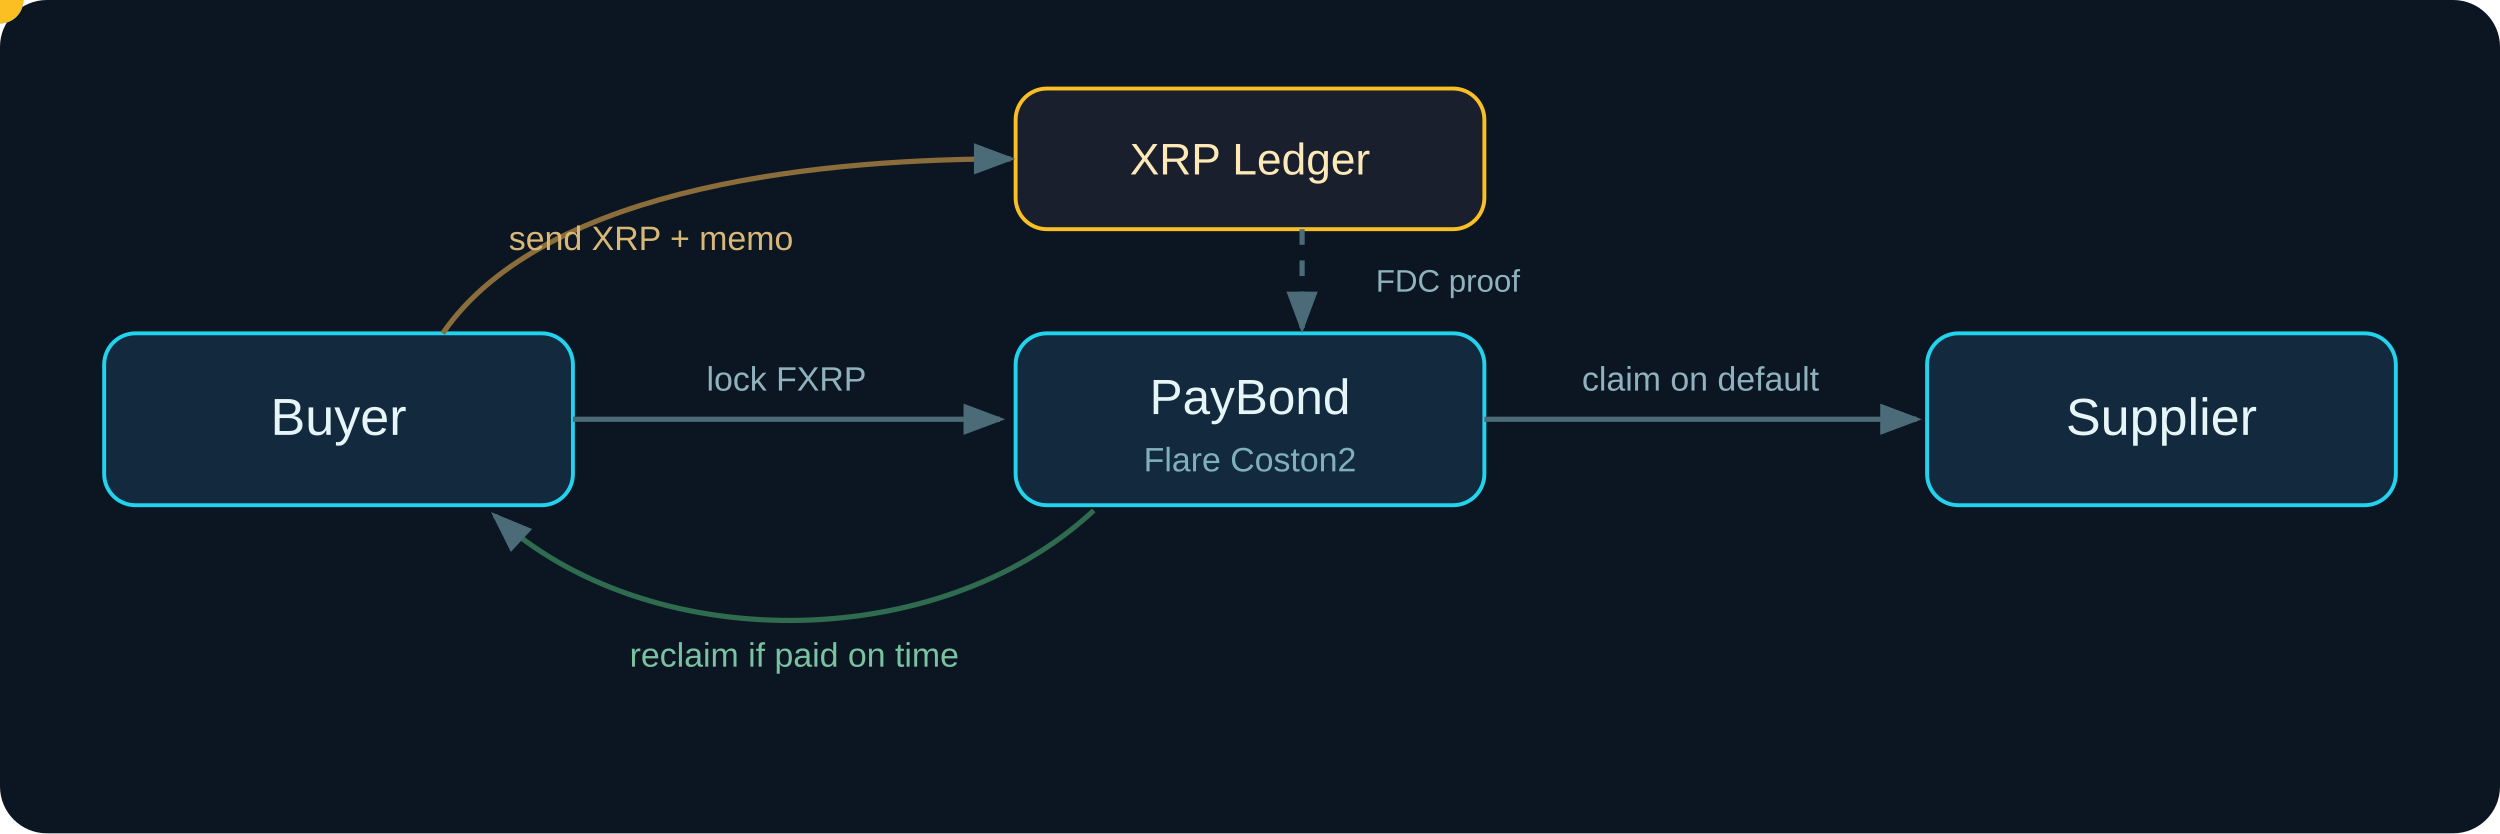
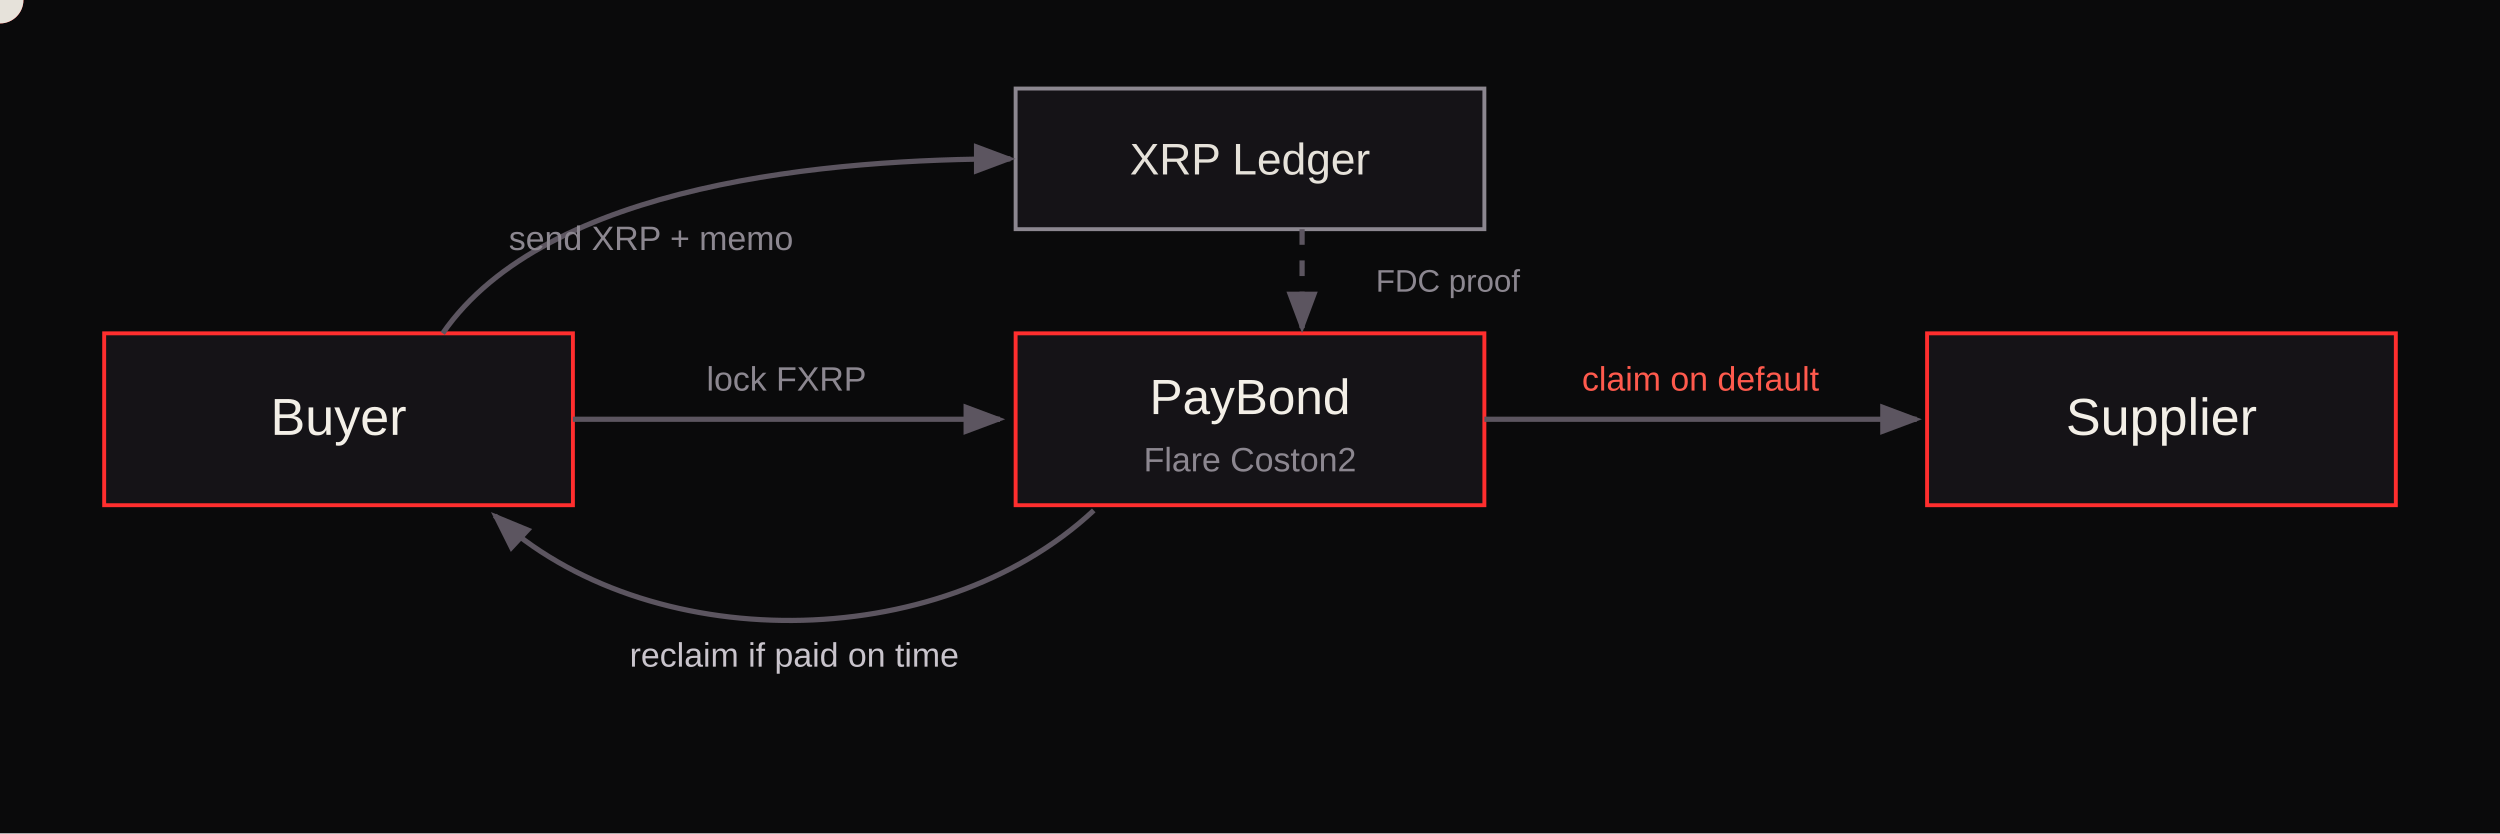
<svg xmlns="http://www.w3.org/2000/svg" viewBox="0 0 960 320" width="960" height="320" role="img" aria-label="PayBond flow">
  <defs>
    <marker id="head" markerWidth="10" markerHeight="10" refX="7" refY="3" orient="auto">
-       <path d="M0,0 L8,3 L0,6 Z" fill="#4b6b78" />
+       <path d="M0,0 L8,3 L0,6 Z" fill="#5c5560" />
    </marker>
  </defs>
-   <rect width="960" height="320" rx="18" fill="#0b1622" />
-   <rect x="40" y="128" width="180" height="66" rx="12" fill="#13293d" stroke="#22d3ee" stroke-width="1.5" />
-   <text x="130" y="167" text-anchor="middle" font-family="Segoe UI, Arial, sans-serif" font-size="20" fill="#e6f6f8">Buyer</text>
-   <rect x="390" y="128" width="180" height="66" rx="12" fill="#13293d" stroke="#22d3ee" stroke-width="1.5" />
-   <text x="480" y="159" text-anchor="middle" font-family="Segoe UI, Arial, sans-serif" font-size="19" fill="#e6f6f8">PayBond</text>
-   <text x="480" y="181" text-anchor="middle" font-family="Segoe UI, Arial, sans-serif" font-size="13" fill="#7fb0bb">Flare Coston2</text>
-   <rect x="740" y="128" width="180" height="66" rx="12" fill="#13293d" stroke="#22d3ee" stroke-width="1.5" />
-   <text x="830" y="167" text-anchor="middle" font-family="Segoe UI, Arial, sans-serif" font-size="20" fill="#e6f6f8">Supplier</text>
-   <rect x="390" y="34" width="180" height="54" rx="12" fill="#1a1f2e" stroke="#fbbf24" stroke-width="1.5" />
-   <text x="480" y="67" text-anchor="middle" font-family="Segoe UI, Arial, sans-serif" font-size="17" fill="#fde9b8">XRP Ledger</text>
-   <line x1="220" y1="161" x2="384" y2="161" stroke="#4b6b78" stroke-width="2" marker-end="url(#head)" />
-   <text x="302" y="150" text-anchor="middle" font-family="Segoe UI, Arial, sans-serif" font-size="13" fill="#8fb3bd">lock FXRP</text>
-   <path d="M170,128 C210,70 320,61 388,61" fill="none" stroke="#8a6d3b" stroke-width="2" marker-end="url(#head)" />
-   <text x="250" y="96" text-anchor="middle" font-family="Segoe UI, Arial, sans-serif" font-size="13" fill="#d9b877">send XRP + memo</text>
-   <line x1="500" y1="88" x2="500" y2="126" stroke="#4b6b78" stroke-width="2" stroke-dasharray="6 6" marker-end="url(#head)">
+   <rect width="960" height="320" fill="#0a0a0b" />
+   <rect x="40" y="128" width="180" height="66" fill="#151317" stroke="#ff2e2e" stroke-width="1.5" />
+   <text x="130" y="167" text-anchor="middle" font-family="Segoe UI, Arial, sans-serif" font-size="20" fill="#f3efe7">Buyer</text>
+   <rect x="390" y="128" width="180" height="66" fill="#151317" stroke="#ff2e2e" stroke-width="1.5" />
+   <text x="480" y="159" text-anchor="middle" font-family="Segoe UI, Arial, sans-serif" font-size="19" fill="#f3efe7">PayBond</text>
+   <text x="480" y="181" text-anchor="middle" font-family="Segoe UI, Arial, sans-serif" font-size="13" fill="#8c8790">Flare Coston2</text>
+   <rect x="740" y="128" width="180" height="66" fill="#151317" stroke="#ff2e2e" stroke-width="1.5" />
+   <text x="830" y="167" text-anchor="middle" font-family="Segoe UI, Arial, sans-serif" font-size="20" fill="#f3efe7">Supplier</text>
+   <rect x="390" y="34" width="180" height="54" fill="#151317" stroke="#8c8790" stroke-width="1.5" />
+   <text x="480" y="67" text-anchor="middle" font-family="Segoe UI, Arial, sans-serif" font-size="17" fill="#e6e2da">XRP Ledger</text>
+   <line x1="220" y1="161" x2="384" y2="161" stroke="#5c5560" stroke-width="2" marker-end="url(#head)" />
+   <text x="302" y="150" text-anchor="middle" font-family="Segoe UI, Arial, sans-serif" font-size="13" fill="#8c8790">lock FXRP</text>
+   <path d="M170,128 C210,70 320,61 388,61" fill="none" stroke="#5c5560" stroke-width="2" marker-end="url(#head)" />
+   <text x="250" y="96" text-anchor="middle" font-family="Segoe UI, Arial, sans-serif" font-size="13" fill="#8c8790">send XRP + memo</text>
+   <line x1="500" y1="88" x2="500" y2="126" stroke="#5c5560" stroke-width="2" stroke-dasharray="6 6" marker-end="url(#head)">
    <animate attributeName="stroke-dashoffset" from="24" to="0" dur="1s" repeatCount="indefinite" />
  </line>
-   <text x="556" y="112" text-anchor="middle" font-family="Segoe UI, Arial, sans-serif" font-size="12" fill="#8fb3bd">FDC proof</text>
-   <line x1="570" y1="161" x2="736" y2="161" stroke="#4b6b78" stroke-width="2" marker-end="url(#head)" />
-   <text x="653" y="150" text-anchor="middle" font-family="Segoe UI, Arial, sans-serif" font-size="13" fill="#8fb3bd">claim on default</text>
-   <path d="M420,196 C360,252 248,252 190,198" fill="none" stroke="#2f6b4f" stroke-width="2" marker-end="url(#head)" />
-   <text x="305" y="256" text-anchor="middle" font-family="Segoe UI, Arial, sans-serif" font-size="13" fill="#79c3a0">reclaim if paid on time</text>
-   <circle r="9" fill="#22d3ee">
+   <text x="556" y="112" text-anchor="middle" font-family="Segoe UI, Arial, sans-serif" font-size="12" fill="#8c8790">FDC proof</text>
+   <line x1="570" y1="161" x2="736" y2="161" stroke="#5c5560" stroke-width="2" marker-end="url(#head)" />
+   <text x="653" y="150" text-anchor="middle" font-family="Segoe UI, Arial, sans-serif" font-size="13" fill="#ff5a4d">claim on default</text>
+   <path d="M420,196 C360,252 248,252 190,198" fill="none" stroke="#5c5560" stroke-width="2" marker-end="url(#head)" />
+   <text x="305" y="256" text-anchor="middle" font-family="Segoe UI, Arial, sans-serif" font-size="13" fill="#c9c4cc">reclaim if paid on time</text>
+   <circle r="9" fill="#ff2e2e">
    <animateMotion dur="2.4s" repeatCount="indefinite" path="M220,161 L384,161" />
  </circle>
-   <circle r="9" fill="#fbbf24">
+   <circle r="9" fill="#e6e2da">
    <animateMotion dur="2.8s" repeatCount="indefinite" path="M170,128 C210,70 320,61 388,61" />
  </circle>
</svg>
